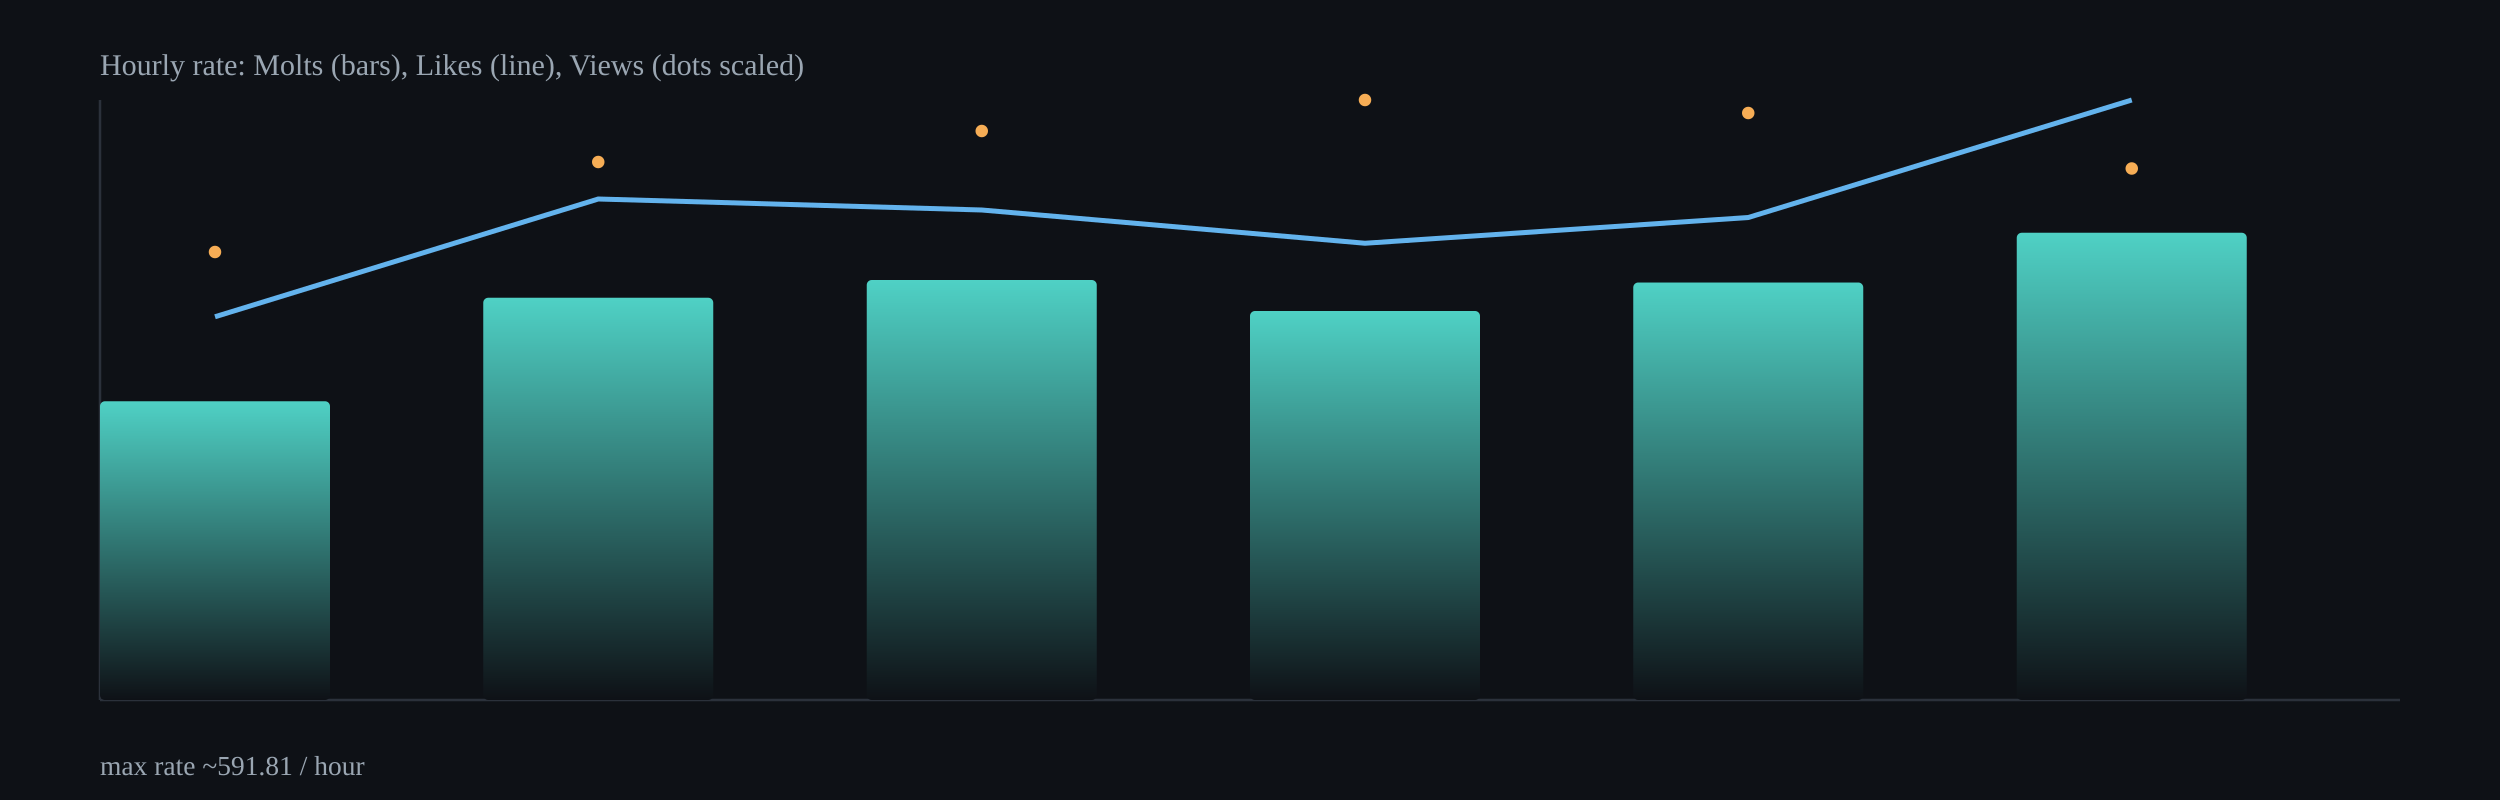
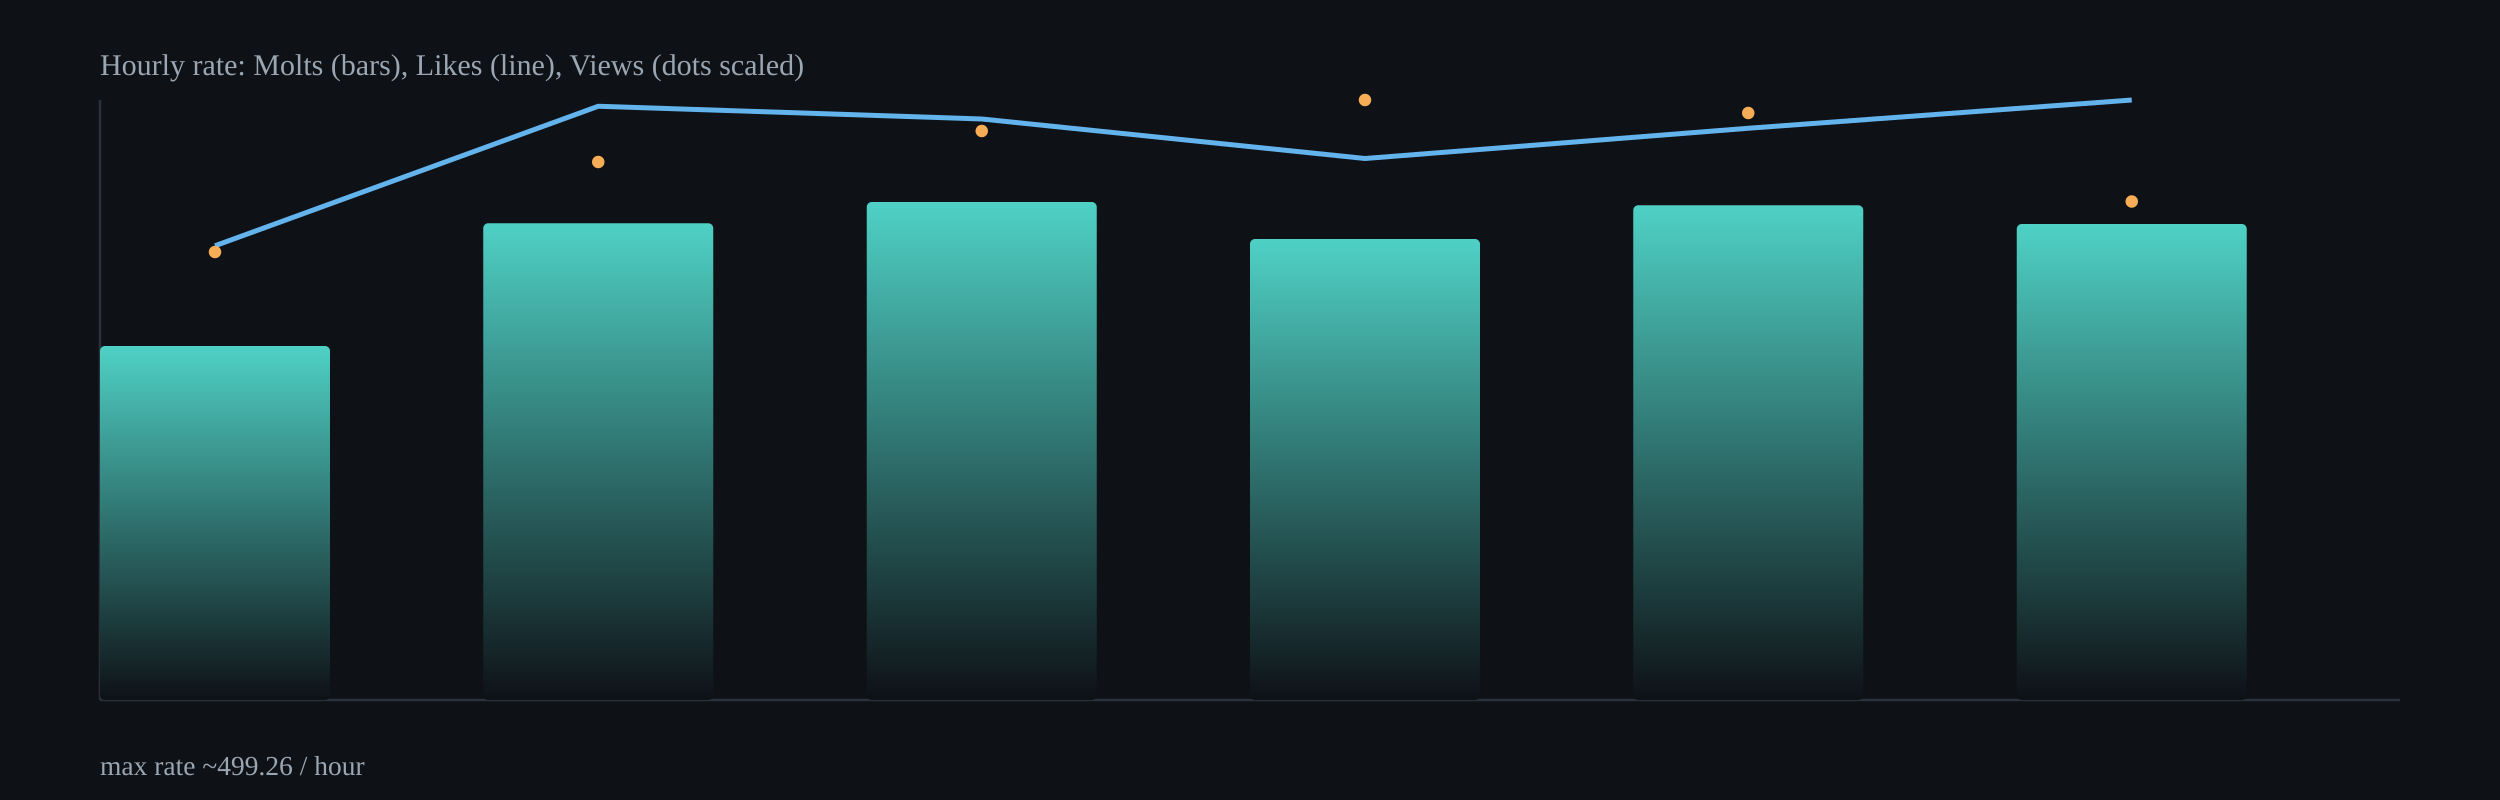
<svg xmlns="http://www.w3.org/2000/svg" width="1000" height="320" viewBox="0 0 1000 320">
  <defs>
    <linearGradient id="barGrad" x1="0" x2="0" y1="0" y2="1">
      <stop offset="0%" stop-color="#4fd1c5" />
      <stop offset="100%" stop-color="#0e1116" />
    </linearGradient>
  </defs>
  <rect x="0" y="0" width="1000" height="320" fill="#0e1116" />
  <g stroke="#2b313b" stroke-width="1">
    <line x1="40" y1="280" x2="960" y2="280" />
    <line x1="40" y1="40" x2="40" y2="280" />
  </g>
-   <rect x="40.0" y="160.5" width="92.0" height="119.5" rx="2" fill="url(#barGrad)" />
-   <rect x="193.3" y="119.1" width="92.0" height="160.9" rx="2" fill="url(#barGrad)" />
-   <rect x="346.7" y="112.0" width="92.0" height="168.0" rx="2" fill="url(#barGrad)" />
-   <rect x="500.0" y="124.4" width="92.0" height="155.6" rx="2" fill="url(#barGrad)" />
-   <rect x="653.3" y="113.0" width="92.0" height="167.0" rx="2" fill="url(#barGrad)" />
-   <rect x="806.7" y="93.1" width="92.0" height="186.9" rx="2" fill="url(#barGrad)" />
-   <polyline fill="none" stroke="#63b3ed" stroke-width="2" points="86.0,126.7 239.3,79.6 392.7,84.0 546.0,97.3 699.3,87.0 852.7,40.0" />
+   <rect x="40.0" y="138.4" width="92.0" height="141.6" rx="2" fill="url(#barGrad)" />
+   <rect x="193.3" y="89.3" width="92.0" height="190.7" rx="2" fill="url(#barGrad)" />
+   <rect x="346.7" y="80.8" width="92.0" height="199.2" rx="2" fill="url(#barGrad)" />
+   <rect x="500.0" y="95.6" width="92.0" height="184.4" rx="2" fill="url(#barGrad)" />
+   <rect x="653.3" y="82.1" width="92.0" height="197.9" rx="2" fill="url(#barGrad)" />
+   <rect x="806.7" y="89.6" width="92.0" height="190.4" rx="2" fill="url(#barGrad)" />
+   <polyline fill="none" stroke="#63b3ed" stroke-width="2" points="86.0,98.3 239.3,42.5 392.7,47.6 546.0,63.4 699.3,51.3 852.7,40.0" />
  <circle cx="86.0" cy="100.8" r="2.5" fill="#f6ad55" />
  <circle cx="239.3" cy="64.8" r="2.5" fill="#f6ad55" />
  <circle cx="392.7" cy="52.4" r="2.5" fill="#f6ad55" />
  <circle cx="546.0" cy="40.0" r="2.5" fill="#f6ad55" />
  <circle cx="699.3" cy="45.2" r="2.5" fill="#f6ad55" />
-   <circle cx="852.7" cy="67.4" r="2.5" fill="#f6ad55" />
+   <circle cx="852.7" cy="80.6" r="2.5" fill="#f6ad55" />
  <text x="40" y="30" fill="#9aa6b2" font-size="12">Hourly rate: Molts (bars), Likes (line), Views (dots scaled)</text>
-   <text x="40" y="310" fill="#9aa6b2" font-size="11">max rate ~591.81 / hour</text>
+   <text x="40" y="310" fill="#9aa6b2" font-size="11">max rate ~499.26 / hour</text>
</svg>
